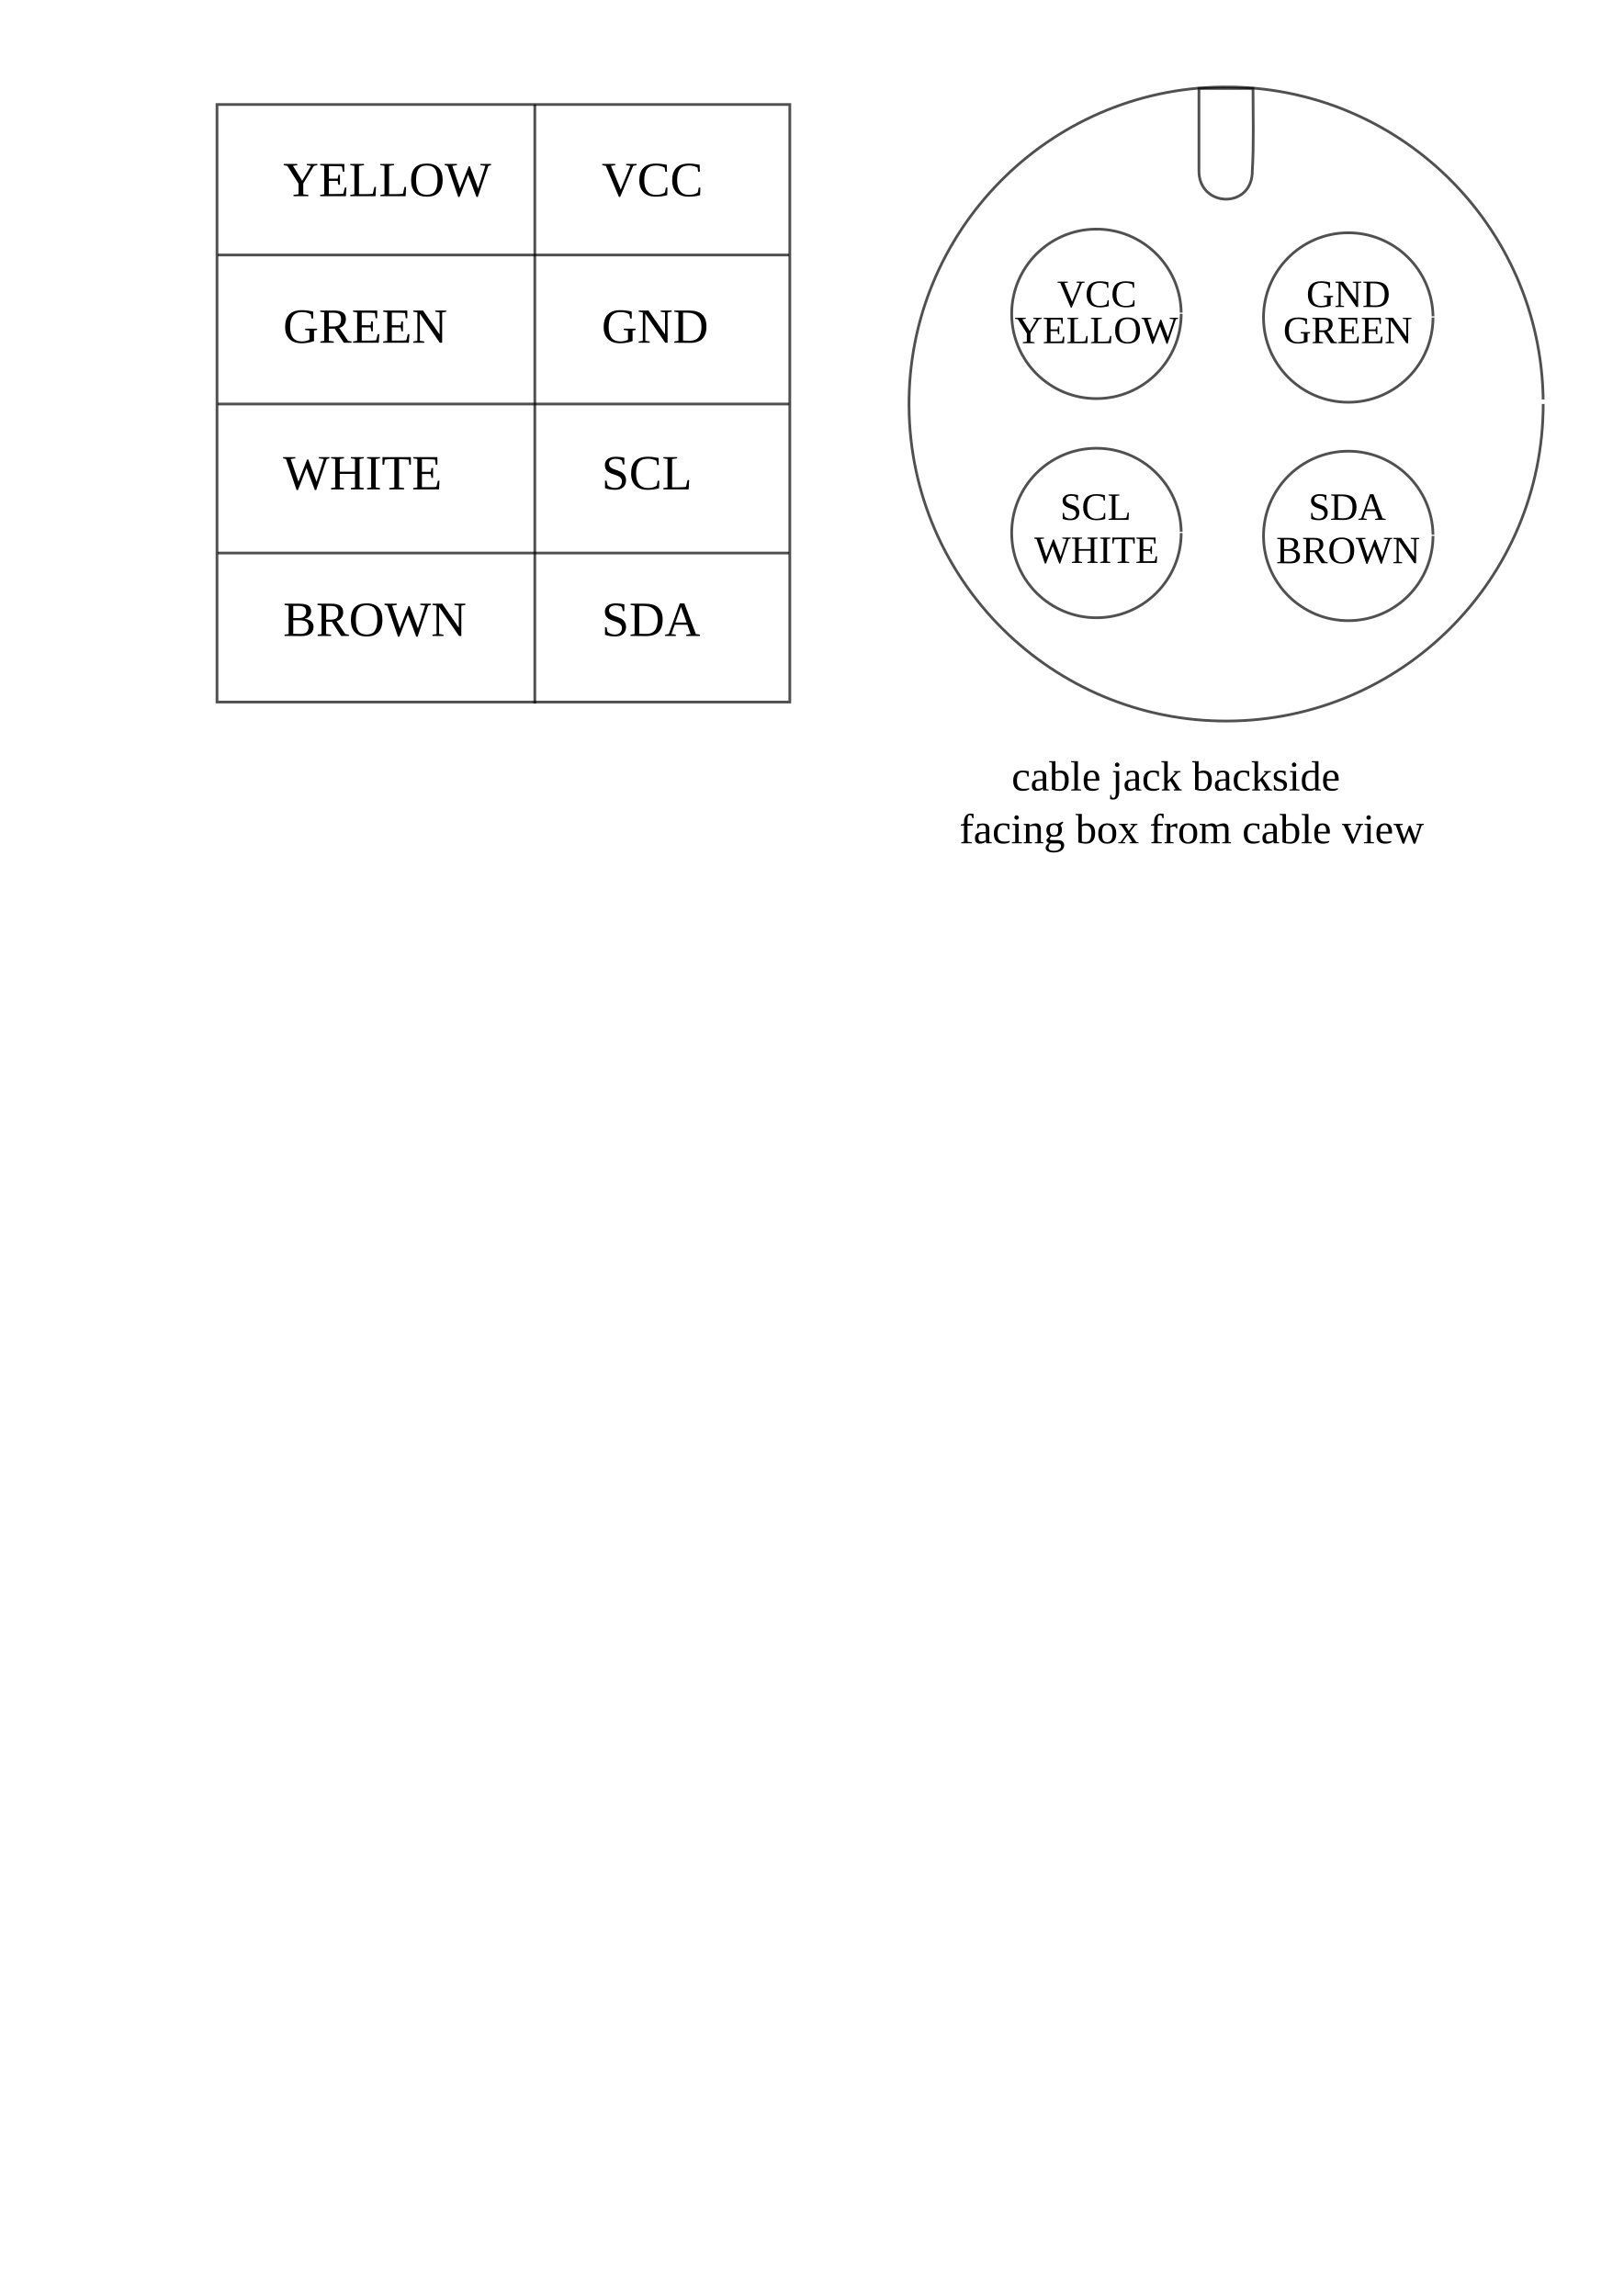
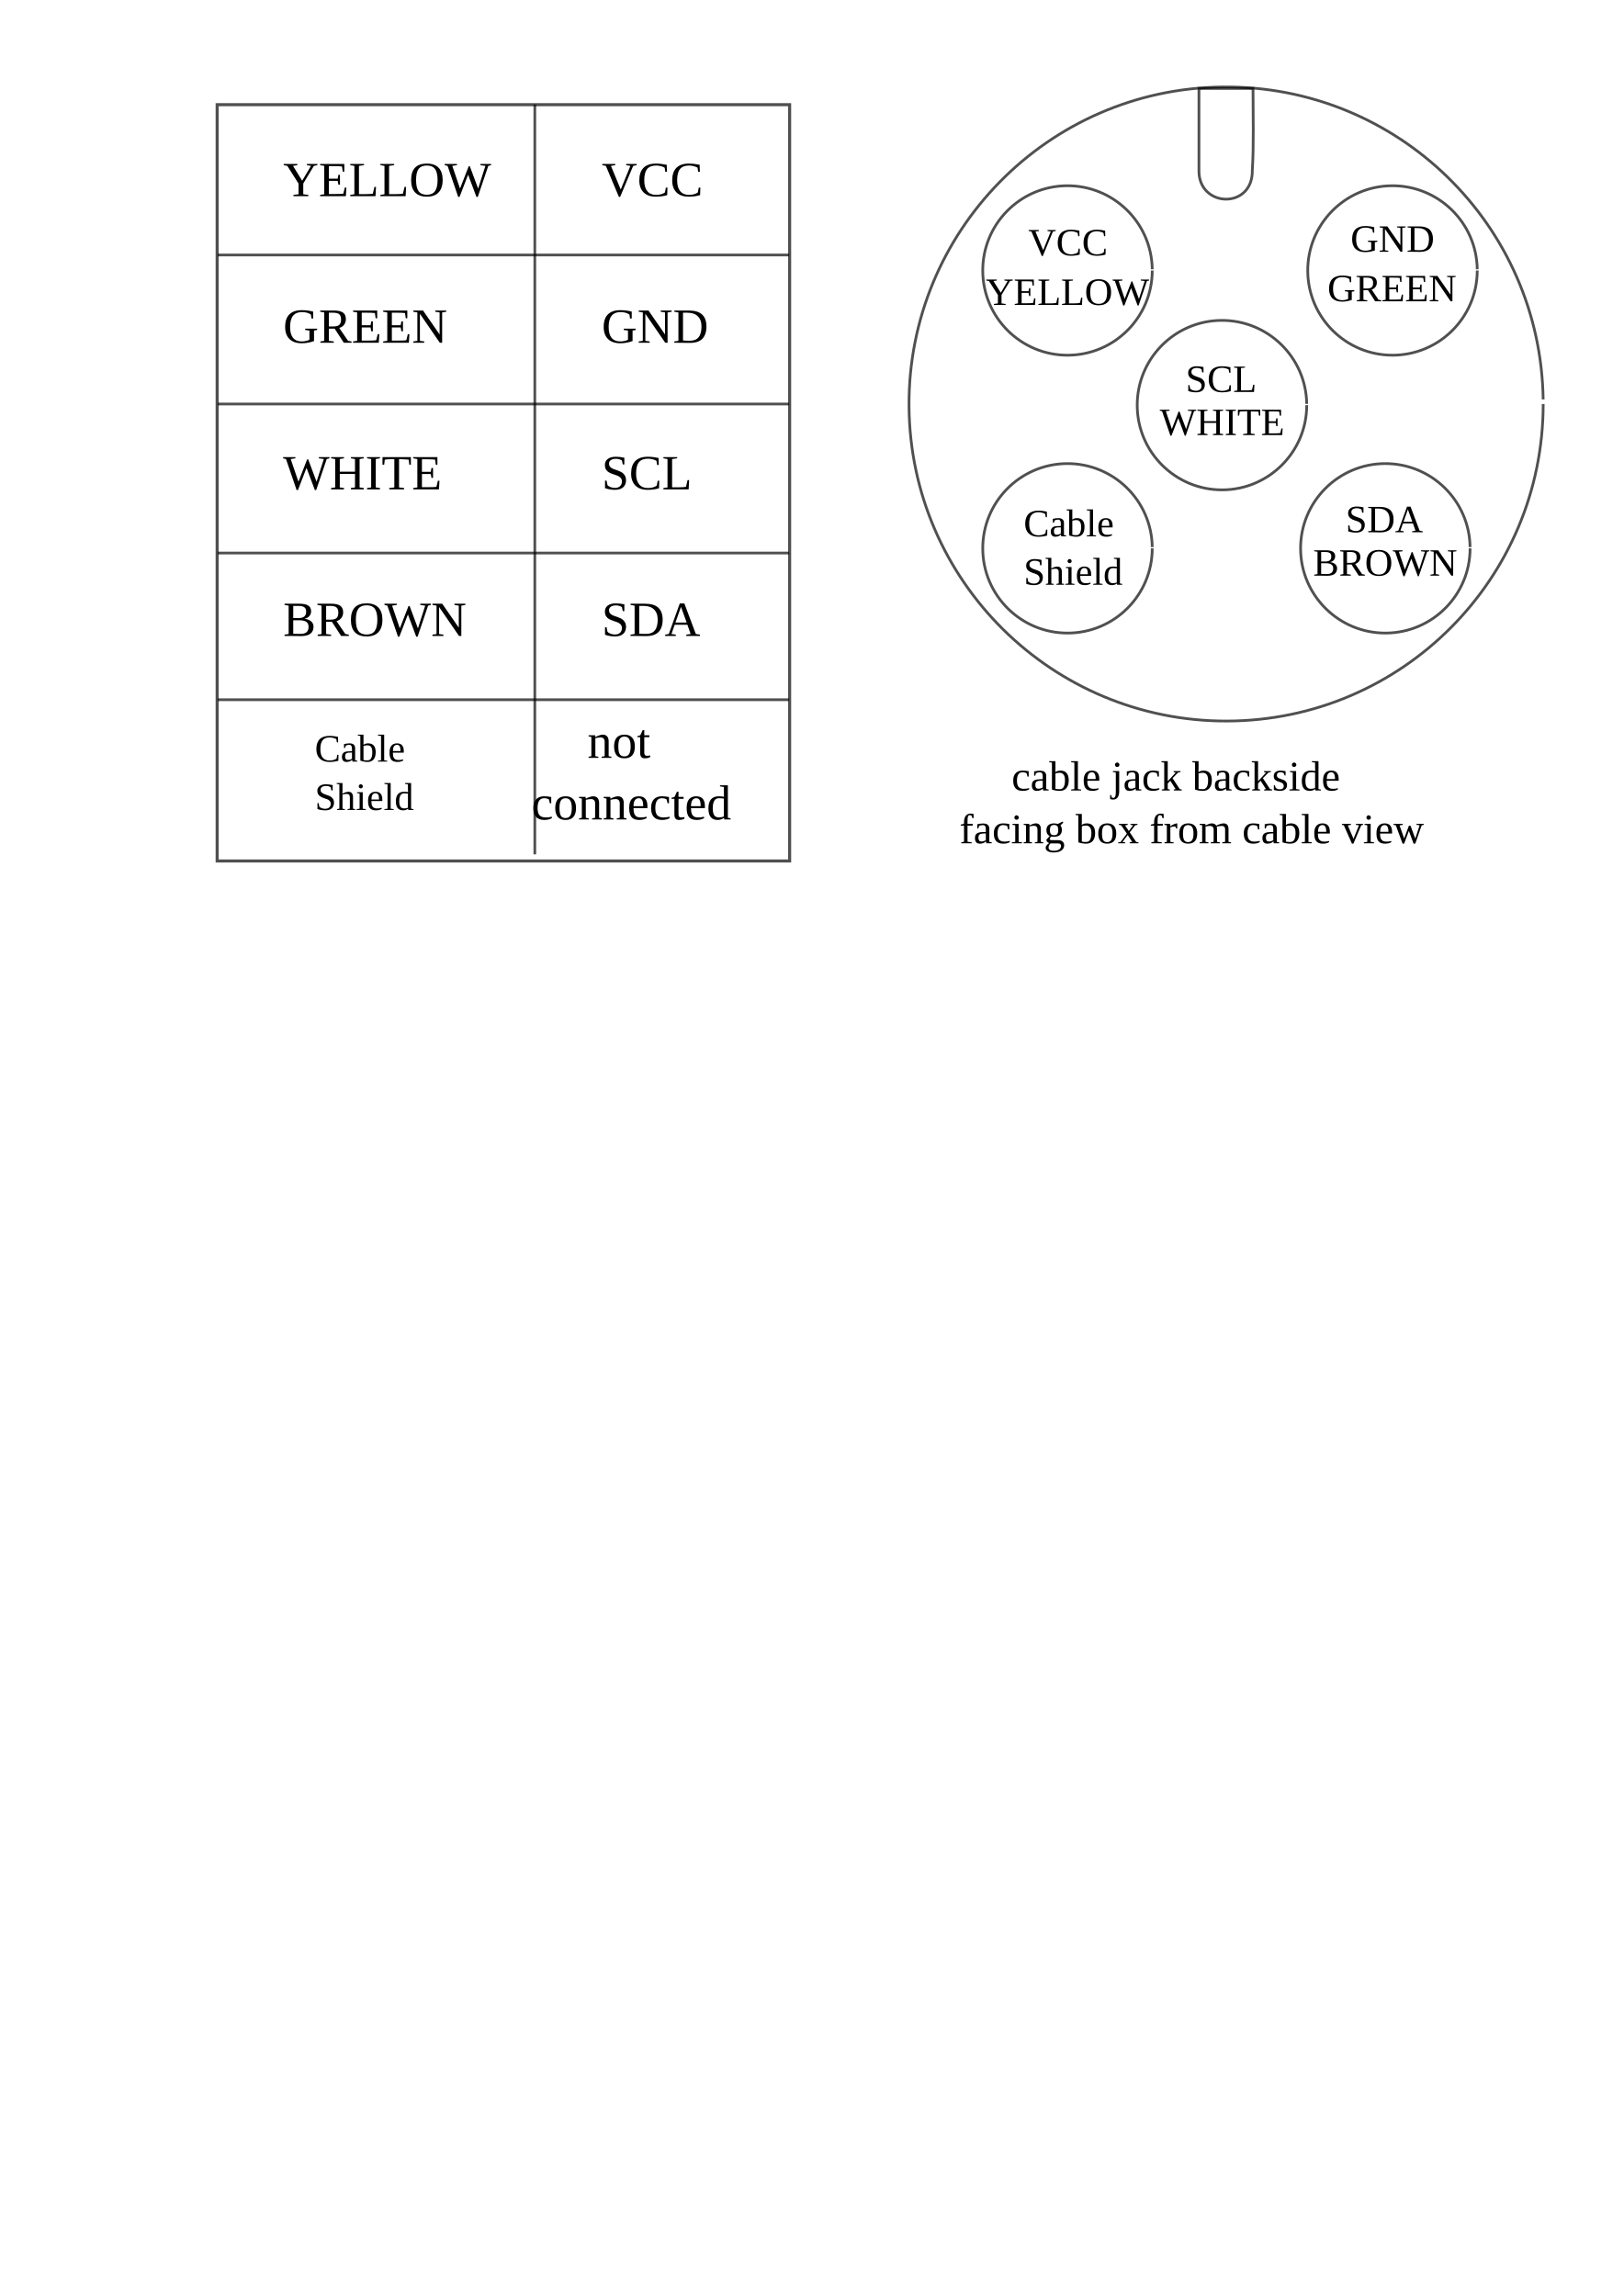
<svg xmlns="http://www.w3.org/2000/svg" width="210mm" height="297mm" viewBox="0 0 210 297" version="1.1" id="svg8">
  <defs id="defs2" />
  <g id="layer1">
-     <rect style="opacity:0.686;fill:none;fill-opacity:1;stroke:#000000;stroke-width:0.353;stroke-miterlimit:4;stroke-dasharray:none;stroke-opacity:1" id="rect2028" width="74.083" height="77.296" x="28.065" y="13.518" />
+     <rect style="opacity:0.686;fill:none;fill-opacity:1;stroke:#000000;stroke-width:0.397;stroke-miterlimit:4;stroke-dasharray:none;stroke-opacity:1" id="rect2028" width="74.039" height="97.832" x="28.087" y="13.54" />
    <path style="opacity:0.686;fill:none;fill-opacity:1;stroke:#000000;stroke-width:0.353;stroke-miterlimit:4;stroke-dasharray:none;stroke-opacity:1" d="m 28.159,32.984 73.894,0" id="path2032" />
    <path id="path2034" d="m 28.159,52.26 73.894,0" style="opacity:0.686;fill:none;fill-opacity:1;stroke:#000000;stroke-width:0.353;stroke-miterlimit:4;stroke-dasharray:none;stroke-opacity:1" />
    <path style="opacity:0.686;fill:none;fill-opacity:1;stroke:#000000;stroke-width:0.353;stroke-miterlimit:4;stroke-dasharray:none;stroke-opacity:1" d="m 28.159,71.537 73.894,0" id="path2036" />
-     <path style="opacity:0.686;fill:none;fill-opacity:1;stroke:#000000;stroke-width:0.353;stroke-miterlimit:4;stroke-dasharray:none;stroke-opacity:1" d="M 69.17,13.518 V 91.003" id="path2044" />
+     <path style="opacity:0.686;fill:none;fill-opacity:1;stroke:#000000;stroke-width:0.349;stroke-miterlimit:4;stroke-dasharray:none;stroke-opacity:1" d="M 69.17,13.518 V 110.514" id="path2044" />
    <text xml:space="preserve" style="font-style:normal;font-variant:normal;font-weight:normal;font-stretch:normal;font-size:6.377px;line-height:125%;font-family:'Times New Roman';-inkscape-font-specification:'Times New Roman,';text-align:start;letter-spacing:0px;word-spacing:0px;writing-mode:lr-tb;text-anchor:start;fill:#000000;fill-opacity:1;stroke:none;stroke-width:0.51px;stroke-linecap:butt;stroke-linejoin:miter;stroke-opacity:1" x="36.613" y="25.378" id="text2057">
      <tspan id="tspan2055" x="36.613" y="25.378" style="stroke-width:0.51px">YELLOW</tspan>
    </text>
    <text id="text2061" y="44.339" x="36.613" style="font-style:normal;font-variant:normal;font-weight:normal;font-stretch:normal;font-size:6.377px;line-height:125%;font-family:'Times New Roman';-inkscape-font-specification:'Times New Roman,';text-align:start;letter-spacing:0px;word-spacing:0px;writing-mode:lr-tb;text-anchor:start;fill:#000000;fill-opacity:1;stroke:none;stroke-width:0.51px;stroke-linecap:butt;stroke-linejoin:miter;stroke-opacity:1" xml:space="preserve">
      <tspan style="stroke-width:0.51px" y="44.339" x="36.613" id="tspan2059">GREEN</tspan>
    </text>
    <text xml:space="preserve" style="font-style:normal;font-variant:normal;font-weight:normal;font-stretch:normal;font-size:6.377px;line-height:125%;font-family:'Times New Roman';-inkscape-font-specification:'Times New Roman,';text-align:start;letter-spacing:0px;word-spacing:0px;writing-mode:lr-tb;text-anchor:start;fill:#000000;fill-opacity:1;stroke:none;stroke-width:0.51px;stroke-linecap:butt;stroke-linejoin:miter;stroke-opacity:1" x="36.613" y="82.263" id="text2065">
      <tspan id="tspan2063" x="36.613" y="82.263" style="stroke-width:0.51px">BROWN</tspan>
    </text>
    <text id="text2069" y="63.301" x="36.613" style="font-style:normal;font-variant:normal;font-weight:normal;font-stretch:normal;font-size:6.377px;line-height:125%;font-family:'Times New Roman';-inkscape-font-specification:'Times New Roman,';text-align:start;letter-spacing:0px;word-spacing:0px;writing-mode:lr-tb;text-anchor:start;fill:#000000;fill-opacity:1;stroke:none;stroke-width:0.51px;stroke-linecap:butt;stroke-linejoin:miter;stroke-opacity:1" xml:space="preserve">
      <tspan style="stroke-width:0.51px" y="63.301" x="36.613" id="tspan2067">WHITE</tspan>
    </text>
    <text id="text2077" y="25.378" x="77.812" style="font-style:normal;font-variant:normal;font-weight:normal;font-stretch:normal;font-size:6.377px;line-height:125%;font-family:'Times New Roman';-inkscape-font-specification:'Times New Roman,';text-align:start;letter-spacing:0px;word-spacing:0px;writing-mode:lr-tb;text-anchor:start;fill:#000000;fill-opacity:1;stroke:none;stroke-width:0.51px;stroke-linecap:butt;stroke-linejoin:miter;stroke-opacity:1" xml:space="preserve">
      <tspan style="stroke-width:0.51px" y="25.378" x="77.812" id="tspan2075">VCC</tspan>
    </text>
    <text xml:space="preserve" style="font-style:normal;font-variant:normal;font-weight:normal;font-stretch:normal;font-size:6.377px;line-height:125%;font-family:'Times New Roman';-inkscape-font-specification:'Times New Roman,';text-align:start;letter-spacing:0px;word-spacing:0px;writing-mode:lr-tb;text-anchor:start;fill:#000000;fill-opacity:1;stroke:none;stroke-width:0.51px;stroke-linecap:butt;stroke-linejoin:miter;stroke-opacity:1" x="77.812" y="44.339" id="text2081">
      <tspan id="tspan2079" x="77.812" y="44.339" style="stroke-width:0.51px">GND</tspan>
    </text>
    <text id="text2085" y="82.263" x="77.812" style="font-style:normal;font-variant:normal;font-weight:normal;font-stretch:normal;font-size:6.377px;line-height:125%;font-family:'Times New Roman';-inkscape-font-specification:'Times New Roman,';text-align:start;letter-spacing:0px;word-spacing:0px;writing-mode:lr-tb;text-anchor:start;fill:#000000;fill-opacity:1;stroke:none;stroke-width:0.51px;stroke-linecap:butt;stroke-linejoin:miter;stroke-opacity:1" xml:space="preserve">
      <tspan style="stroke-width:0.51px" y="82.263" x="77.812" id="tspan2083">SDA</tspan>
    </text>
    <text xml:space="preserve" style="font-style:normal;font-variant:normal;font-weight:normal;font-stretch:normal;font-size:6.377px;line-height:125%;font-family:'Times New Roman';-inkscape-font-specification:'Times New Roman,';text-align:start;letter-spacing:0px;word-spacing:0px;writing-mode:lr-tb;text-anchor:start;fill:#000000;fill-opacity:1;stroke:none;stroke-width:0.51px;stroke-linecap:butt;stroke-linejoin:miter;stroke-opacity:1" x="77.812" y="63.301" id="text2089">
      <tspan id="tspan2087" x="77.812" y="63.301" style="stroke-width:0.51px">SCL</tspan>
    </text>
    <path style="opacity:0.686;fill:none;fill-opacity:1;stroke:#000000;stroke-width:0.353;stroke-miterlimit:4;stroke-dasharray:none;stroke-opacity:1" id="path2390" d="M 199.587,52.26 A 41.01,41.01 0 0 1 158.724,93.271 41.01,41.01 0 0 1 117.568,52.555 41.01,41.01 0 0 1 158.136,11.252 41.01,41.01 0 0 1 199.583,51.672" />
    <path style="opacity:0.686;fill:none;fill-opacity:1;stroke:#000000;stroke-width:1.334;stroke-miterlimit:4;stroke-dasharray:none;stroke-opacity:1" d="m 586.072,43.234 v 40 c -0.354,18.365 26.412,19.341 26.09,0 0.774,-12.477 0.338,-26.894 0.338,-40 z" transform="scale(0.2645833)" id="rect2392" />
-     <path style="opacity:0.686;fill:none;fill-opacity:1;stroke:#000000;stroke-width:0.353;stroke-miterlimit:4;stroke-dasharray:none;stroke-opacity:1" id="path2397" d="M 152.768,40.6 A 10.961,10.961 0 0 1 141.846,51.561 10.961,10.961 0 0 1 130.845,40.678 10.961,10.961 0 0 1 141.688,29.639 10.961,10.961 0 0 1 152.767,40.443" />
-     <path d="M 152.768,68.948 A 10.961,10.961 0 0 1 141.846,79.909 10.961,10.961 0 0 1 130.845,69.027 10.961,10.961 0 0 1 141.688,57.987 10.961,10.961 0 0 1 152.767,68.791" id="path2399" style="opacity:0.686;fill:none;fill-opacity:1;stroke:#000000;stroke-width:0.353;stroke-miterlimit:4;stroke-dasharray:none;stroke-opacity:1" />
-     <path style="opacity:0.686;fill:none;fill-opacity:1;stroke:#000000;stroke-width:0.353;stroke-miterlimit:4;stroke-dasharray:none;stroke-opacity:1" id="path2401" d="M 185.337,69.326 A 10.961,10.961 0 0 1 174.415,80.287 10.961,10.961 0 0 1 163.415,69.405 10.961,10.961 0 0 1 174.258,58.365 10.961,10.961 0 0 1 185.336,69.169" />
-     <path d="M 185.337,41.072 A 10.961,10.961 0 0 1 174.415,52.033 10.961,10.961 0 0 1 163.415,41.151 10.961,10.961 0 0 1 174.258,30.112 10.961,10.961 0 0 1 185.336,40.915" id="path2403" style="opacity:0.686;fill:none;fill-opacity:1;stroke:#000000;stroke-width:0.353;stroke-miterlimit:4;stroke-dasharray:none;stroke-opacity:1" />
    <text xml:space="preserve" style="font-style:normal;font-variant:normal;font-weight:normal;font-stretch:normal;font-size:5.465px;line-height:125%;font-family:'Times New Roman';-inkscape-font-specification:'Times New Roman,';text-align:start;letter-spacing:0px;word-spacing:0px;writing-mode:lr-tb;text-anchor:start;fill:#000000;fill-opacity:1;stroke:none;stroke-width:0.437px;stroke-linecap:butt;stroke-linejoin:miter;stroke-opacity:1" x="156.863" y="102.255" id="text2407">
      <tspan id="tspan2405" x="156.863" y="102.255" style="text-align:center;text-anchor:middle;stroke-width:0.437px">cable jack backside</tspan>
      <tspan x="156.863" y="109.086" style="text-align:center;text-anchor:middle;stroke-width:0.437px" id="tspan2409"> facing box from cable view</tspan>
    </text>
-     <text id="text2415" y="44.395" x="131.227" style="font-style:normal;font-variant:normal;font-weight:normal;font-stretch:normal;font-size:5.009px;line-height:125%;font-family:'Times New Roman';-inkscape-font-specification:'Times New Roman,';text-align:start;letter-spacing:0px;word-spacing:0px;writing-mode:lr-tb;text-anchor:start;fill:#000000;fill-opacity:1;stroke:none;stroke-width:0.401px;stroke-linecap:butt;stroke-linejoin:miter;stroke-opacity:1" xml:space="preserve">
-       <tspan style="stroke-width:0.401px" y="44.395" x="131.227" id="tspan2413">YELLOW</tspan>
+     <g id="g2486" transform="translate(-3.741773,-5.61266)">
+       <path d="M 152.768,40.6 A 10.961,10.961 0 0 1 141.846,51.561 10.961,10.961 0 0 1 130.845,40.678 10.961,10.961 0 0 1 141.688,29.639 10.961,10.961 0 0 1 152.767,40.443" id="path2397" style="opacity:0.686;fill:none;fill-opacity:1;stroke:#000000;stroke-width:0.353;stroke-miterlimit:4;stroke-dasharray:none;stroke-opacity:1" />
+       <text xml:space="preserve" style="font-style:normal;font-variant:normal;font-weight:normal;font-stretch:normal;font-size:5.009px;line-height:125%;font-family:'Times New Roman';-inkscape-font-specification:'Times New Roman,';text-align:start;letter-spacing:0px;word-spacing:0px;writing-mode:lr-tb;text-anchor:start;fill:#000000;fill-opacity:1;stroke:none;stroke-width:0.401px;stroke-linecap:butt;stroke-linejoin:miter;stroke-opacity:1" x="131.227" y="45.057" id="text2415">
+         <tspan id="tspan2413" x="131.227" y="45.057" style="stroke-width:0.401px">YELLOW</tspan>
+       </text>
+       <text id="text2431" y="38.65" x="136.718" style="font-style:normal;font-variant:normal;font-weight:normal;font-stretch:normal;font-size:5.009px;line-height:125%;font-family:'Times New Roman';-inkscape-font-specification:'Times New Roman,';text-align:start;letter-spacing:0px;word-spacing:0px;writing-mode:lr-tb;text-anchor:start;fill:#000000;fill-opacity:1;stroke:none;stroke-width:0.401px;stroke-linecap:butt;stroke-linejoin:miter;stroke-opacity:1" xml:space="preserve">
+         <tspan style="stroke-width:0.401px" y="38.65" x="136.718" id="tspan2429">VCC</tspan>
+       </text>
+     </g>
+     <g id="g2507" transform="translate(5.720777,-6.085103)">
+       <path style="opacity:0.686;fill:none;fill-opacity:1;stroke:#000000;stroke-width:0.353;stroke-miterlimit:4;stroke-dasharray:none;stroke-opacity:1" id="path2403" d="M 185.337,41.072 A 10.961,10.961 0 0 1 174.415,52.033 10.961,10.961 0 0 1 163.415,41.151 10.961,10.961 0 0 1 174.258,30.112 10.961,10.961 0 0 1 185.336,40.915" />
+       <text id="text2419" y="45.057" x="165.97" style="font-style:normal;font-variant:normal;font-weight:normal;font-stretch:normal;font-size:5.009px;line-height:125%;font-family:'Times New Roman';-inkscape-font-specification:'Times New Roman,';text-align:start;letter-spacing:0px;word-spacing:0px;writing-mode:lr-tb;text-anchor:start;fill:#000000;fill-opacity:1;stroke:none;stroke-width:0.401px;stroke-linecap:butt;stroke-linejoin:miter;stroke-opacity:1" xml:space="preserve">
+         <tspan style="stroke-width:0.401px" y="45.057" x="165.97" id="tspan2417">GREEN</tspan>
+       </text>
+       <text xml:space="preserve" style="font-style:normal;font-variant:normal;font-weight:normal;font-stretch:normal;font-size:5.009px;line-height:125%;font-family:'Times New Roman';-inkscape-font-specification:'Times New Roman,';text-align:start;letter-spacing:0px;word-spacing:0px;writing-mode:lr-tb;text-anchor:start;fill:#000000;fill-opacity:1;stroke:none;stroke-width:0.401px;stroke-linecap:butt;stroke-linejoin:miter;stroke-opacity:1" x="168.955" y="38.65" id="text2435">
+         <tspan id="tspan2433" x="168.955" y="38.65" style="stroke-width:0.401px">GND</tspan>
+       </text>
+     </g>
+     <g id="g2500" transform="translate(4.794735,1.603617)">
+       <path d="M 185.337,69.326 A 10.961,10.961 0 0 1 174.415,80.287 10.961,10.961 0 0 1 163.415,69.405 10.961,10.961 0 0 1 174.258,58.365 10.961,10.961 0 0 1 185.336,69.169" id="path2401" style="opacity:0.686;fill:none;fill-opacity:1;stroke:#000000;stroke-width:0.353;stroke-miterlimit:4;stroke-dasharray:none;stroke-opacity:1" />
+       <text xml:space="preserve" style="font-style:normal;font-variant:normal;font-weight:normal;font-stretch:normal;font-size:5.009px;line-height:125%;font-family:'Times New Roman';-inkscape-font-specification:'Times New Roman,';text-align:start;letter-spacing:0px;word-spacing:0px;writing-mode:lr-tb;text-anchor:start;fill:#000000;fill-opacity:1;stroke:none;stroke-width:0.401px;stroke-linecap:butt;stroke-linejoin:miter;stroke-opacity:1" x="165.043" y="72.857" id="text2423">
+         <tspan id="tspan2421" x="165.043" y="72.857" style="stroke-width:0.401px">BROWN</tspan>
+       </text>
+       <text id="text2439" y="67.244" x="169.235" style="font-style:normal;font-variant:normal;font-weight:normal;font-stretch:normal;font-size:5.009px;line-height:125%;font-family:'Times New Roman';-inkscape-font-specification:'Times New Roman,';text-align:start;letter-spacing:0px;word-spacing:0px;writing-mode:lr-tb;text-anchor:start;fill:#000000;fill-opacity:1;stroke:none;stroke-width:0.401px;stroke-linecap:butt;stroke-linejoin:miter;stroke-opacity:1" xml:space="preserve">
+         <tspan style="stroke-width:0.401px" y="67.244" x="169.235" id="tspan2437">SDA</tspan>
+       </text>
+     </g>
+     <g id="g2493" transform="translate(16.23599,-16.54198)">
+       <path style="opacity:0.686;fill:none;fill-opacity:1;stroke:#000000;stroke-width:0.353;stroke-miterlimit:4;stroke-dasharray:none;stroke-opacity:1" id="path2399" d="M 152.768,68.948 A 10.961,10.961 0 0 1 141.846,79.909 10.961,10.961 0 0 1 130.845,69.027 10.961,10.961 0 0 1 141.688,57.987 10.961,10.961 0 0 1 152.767,68.791" />
+       <text id="text2427" y="72.819" x="133.761" style="font-style:normal;font-variant:normal;font-weight:normal;font-stretch:normal;font-size:5.009px;line-height:125%;font-family:'Times New Roman';-inkscape-font-specification:'Times New Roman,';text-align:start;letter-spacing:0px;word-spacing:0px;writing-mode:lr-tb;text-anchor:start;fill:#000000;fill-opacity:1;stroke:none;stroke-width:0.401px;stroke-linecap:butt;stroke-linejoin:miter;stroke-opacity:1" xml:space="preserve">
+         <tspan style="stroke-width:0.401px" y="72.819" x="133.761" id="tspan2425">WHITE</tspan>
+       </text>
+       <text xml:space="preserve" style="font-style:normal;font-variant:normal;font-weight:normal;font-stretch:normal;font-size:5.009px;line-height:125%;font-family:'Times New Roman';-inkscape-font-specification:'Times New Roman,';text-align:start;letter-spacing:0px;word-spacing:0px;writing-mode:lr-tb;text-anchor:start;fill:#000000;fill-opacity:1;stroke:none;stroke-width:0.401px;stroke-linecap:butt;stroke-linejoin:miter;stroke-opacity:1" x="137.107" y="67.244" id="text2443">
+         <tspan id="tspan2441" x="137.107" y="67.244" style="stroke-width:0.401px">SCL</tspan>
+       </text>
+     </g>
+     <text xml:space="preserve" style="font-style:normal;font-variant:normal;font-weight:normal;font-stretch:normal;font-size:5.009px;line-height:125%;font-family:'Times New Roman';-inkscape-font-specification:'Times New Roman,';text-align:start;letter-spacing:0px;word-spacing:0px;writing-mode:lr-tb;text-anchor:start;fill:#000000;fill-opacity:1;stroke:none;stroke-width:0.401px;stroke-linecap:butt;stroke-linejoin:miter;stroke-opacity:1" x="126.861" y="73.659" id="text2513">
+       <tspan id="tspan2511" x="126.861" y="78.104" style="stroke-width:0.401px" />
    </text>
-     <text xml:space="preserve" style="font-style:normal;font-variant:normal;font-weight:normal;font-stretch:normal;font-size:5.009px;line-height:125%;font-family:'Times New Roman';-inkscape-font-specification:'Times New Roman,';text-align:start;letter-spacing:0px;word-spacing:0px;writing-mode:lr-tb;text-anchor:start;fill:#000000;fill-opacity:1;stroke:none;stroke-width:0.401px;stroke-linecap:butt;stroke-linejoin:miter;stroke-opacity:1" x="165.97" y="44.395" id="text2419">
-       <tspan id="tspan2417" x="165.97" y="44.395" style="stroke-width:0.401px">GREEN</tspan>
+     <path d="M 149.026,70.93 A 10.961,10.961 0 0 1 138.104,81.891 10.961,10.961 0 0 1 127.104,71.008 10.961,10.961 0 0 1 137.947,59.969 10.961,10.961 0 0 1 149.025,70.772" id="path2509" style="opacity:0.686;fill:none;fill-opacity:1;stroke:#000000;stroke-width:0.353;stroke-miterlimit:4;stroke-dasharray:none;stroke-opacity:1" />
+     <text id="text2517" y="69.382" x="132.389" style="font-style:normal;font-variant:normal;font-weight:normal;font-stretch:normal;font-size:5.009px;line-height:125%;font-family:'Times New Roman';-inkscape-font-specification:'Times New Roman,';text-align:start;letter-spacing:0px;word-spacing:0px;writing-mode:lr-tb;text-anchor:start;fill:#000000;fill-opacity:1;stroke:none;stroke-width:0.401px;stroke-linecap:butt;stroke-linejoin:miter;stroke-opacity:1" xml:space="preserve">
+       <tspan style="stroke-width:0.401px" y="69.382" x="132.389" id="tspan2515">Cable</tspan>
+       <tspan id="tspan2521" style="stroke-width:0.401px" y="75.643" x="132.389">Shield</tspan>
    </text>
-     <text id="text2423" y="72.857" x="165.043" style="font-style:normal;font-variant:normal;font-weight:normal;font-stretch:normal;font-size:5.009px;line-height:125%;font-family:'Times New Roman';-inkscape-font-specification:'Times New Roman,';text-align:start;letter-spacing:0px;word-spacing:0px;writing-mode:lr-tb;text-anchor:start;fill:#000000;fill-opacity:1;stroke:none;stroke-width:0.401px;stroke-linecap:butt;stroke-linejoin:miter;stroke-opacity:1" xml:space="preserve">
-       <tspan style="stroke-width:0.401px" y="72.857" x="165.043" id="tspan2421">BROWN</tspan>
+     <path id="path2529" d="M 28.159,90.513 H 102.054" style="opacity:0.686;fill:none;fill-opacity:1;stroke:#000000;stroke-width:0.353;stroke-miterlimit:4;stroke-dasharray:none;stroke-opacity:1" />
+     <text xml:space="preserve" style="font-style:normal;font-variant:normal;font-weight:normal;font-stretch:normal;font-size:5.009px;line-height:125%;font-family:'Times New Roman';-inkscape-font-specification:'Times New Roman,';text-align:start;letter-spacing:0px;word-spacing:0px;writing-mode:lr-tb;text-anchor:start;fill:#000000;fill-opacity:1;stroke:none;stroke-width:0.401px;stroke-linecap:butt;stroke-linejoin:miter;stroke-opacity:1" x="40.716" y="98.514" id="text2546">
+       <tspan id="tspan2542" x="40.716" y="98.514" style="stroke-width:0.401px">Cable</tspan>
+       <tspan x="40.716" y="104.775" style="stroke-width:0.401px" id="tspan2544">Shield</tspan>
    </text>
-     <text xml:space="preserve" style="font-style:normal;font-variant:normal;font-weight:normal;font-stretch:normal;font-size:5.009px;line-height:125%;font-family:'Times New Roman';-inkscape-font-specification:'Times New Roman,';text-align:start;letter-spacing:0px;word-spacing:0px;writing-mode:lr-tb;text-anchor:start;fill:#000000;fill-opacity:1;stroke:none;stroke-width:0.401px;stroke-linecap:butt;stroke-linejoin:miter;stroke-opacity:1" x="133.761" y="72.819" id="text2427">
-       <tspan id="tspan2425" x="133.761" y="72.819" style="stroke-width:0.401px">WHITE</tspan>
-     </text>
-     <text xml:space="preserve" style="font-style:normal;font-variant:normal;font-weight:normal;font-stretch:normal;font-size:5.009px;line-height:125%;font-family:'Times New Roman';-inkscape-font-specification:'Times New Roman,';text-align:start;letter-spacing:0px;word-spacing:0px;writing-mode:lr-tb;text-anchor:start;fill:#000000;fill-opacity:1;stroke:none;stroke-width:0.401px;stroke-linecap:butt;stroke-linejoin:miter;stroke-opacity:1" x="136.718" y="39.709" id="text2431">
-       <tspan id="tspan2429" x="136.718" y="39.709" style="stroke-width:0.401px">VCC</tspan>
-     </text>
-     <text id="text2435" y="39.709" x="168.955" style="font-style:normal;font-variant:normal;font-weight:normal;font-stretch:normal;font-size:5.009px;line-height:125%;font-family:'Times New Roman';-inkscape-font-specification:'Times New Roman,';text-align:start;letter-spacing:0px;word-spacing:0px;writing-mode:lr-tb;text-anchor:start;fill:#000000;fill-opacity:1;stroke:none;stroke-width:0.401px;stroke-linecap:butt;stroke-linejoin:miter;stroke-opacity:1" xml:space="preserve">
-       <tspan style="stroke-width:0.401px" y="39.709" x="168.955" id="tspan2433">GND</tspan>
-     </text>
-     <text xml:space="preserve" style="font-style:normal;font-variant:normal;font-weight:normal;font-stretch:normal;font-size:5.009px;line-height:125%;font-family:'Times New Roman';-inkscape-font-specification:'Times New Roman,';text-align:start;letter-spacing:0px;word-spacing:0px;writing-mode:lr-tb;text-anchor:start;fill:#000000;fill-opacity:1;stroke:none;stroke-width:0.401px;stroke-linecap:butt;stroke-linejoin:miter;stroke-opacity:1" x="169.235" y="67.244" id="text2439">
-       <tspan id="tspan2437" x="169.235" y="67.244" style="stroke-width:0.401px">SDA</tspan>
-     </text>
-     <text id="text2443" y="67.244" x="137.107" style="font-style:normal;font-variant:normal;font-weight:normal;font-stretch:normal;font-size:5.009px;line-height:125%;font-family:'Times New Roman';-inkscape-font-specification:'Times New Roman,';text-align:start;letter-spacing:0px;word-spacing:0px;writing-mode:lr-tb;text-anchor:start;fill:#000000;fill-opacity:1;stroke:none;stroke-width:0.401px;stroke-linecap:butt;stroke-linejoin:miter;stroke-opacity:1" xml:space="preserve">
-       <tspan style="stroke-width:0.401px" y="67.244" x="137.107" id="tspan2441">SCL</tspan>
+     <text xml:space="preserve" style="font-style:normal;font-variant:normal;font-weight:normal;font-stretch:normal;font-size:6.377px;line-height:125%;font-family:'Times New Roman';-inkscape-font-specification:'Times New Roman,';text-align:start;letter-spacing:0px;word-spacing:0px;writing-mode:lr-tb;text-anchor:start;fill:#000000;fill-opacity:1;stroke:none;stroke-width:0.51px;stroke-linecap:butt;stroke-linejoin:miter;stroke-opacity:1" x="85.64" y="98.032" id="text2550">
+       <tspan id="tspan2548" x="85.64" y="98.032" style="text-align:center;text-anchor:middle;stroke-width:0.51px">not</tspan>
+       <tspan x="85.64" y="106.004" style="text-align:center;text-anchor:middle;stroke-width:0.51px" id="tspan2552">connected</tspan>
    </text>
  </g>
</svg>
